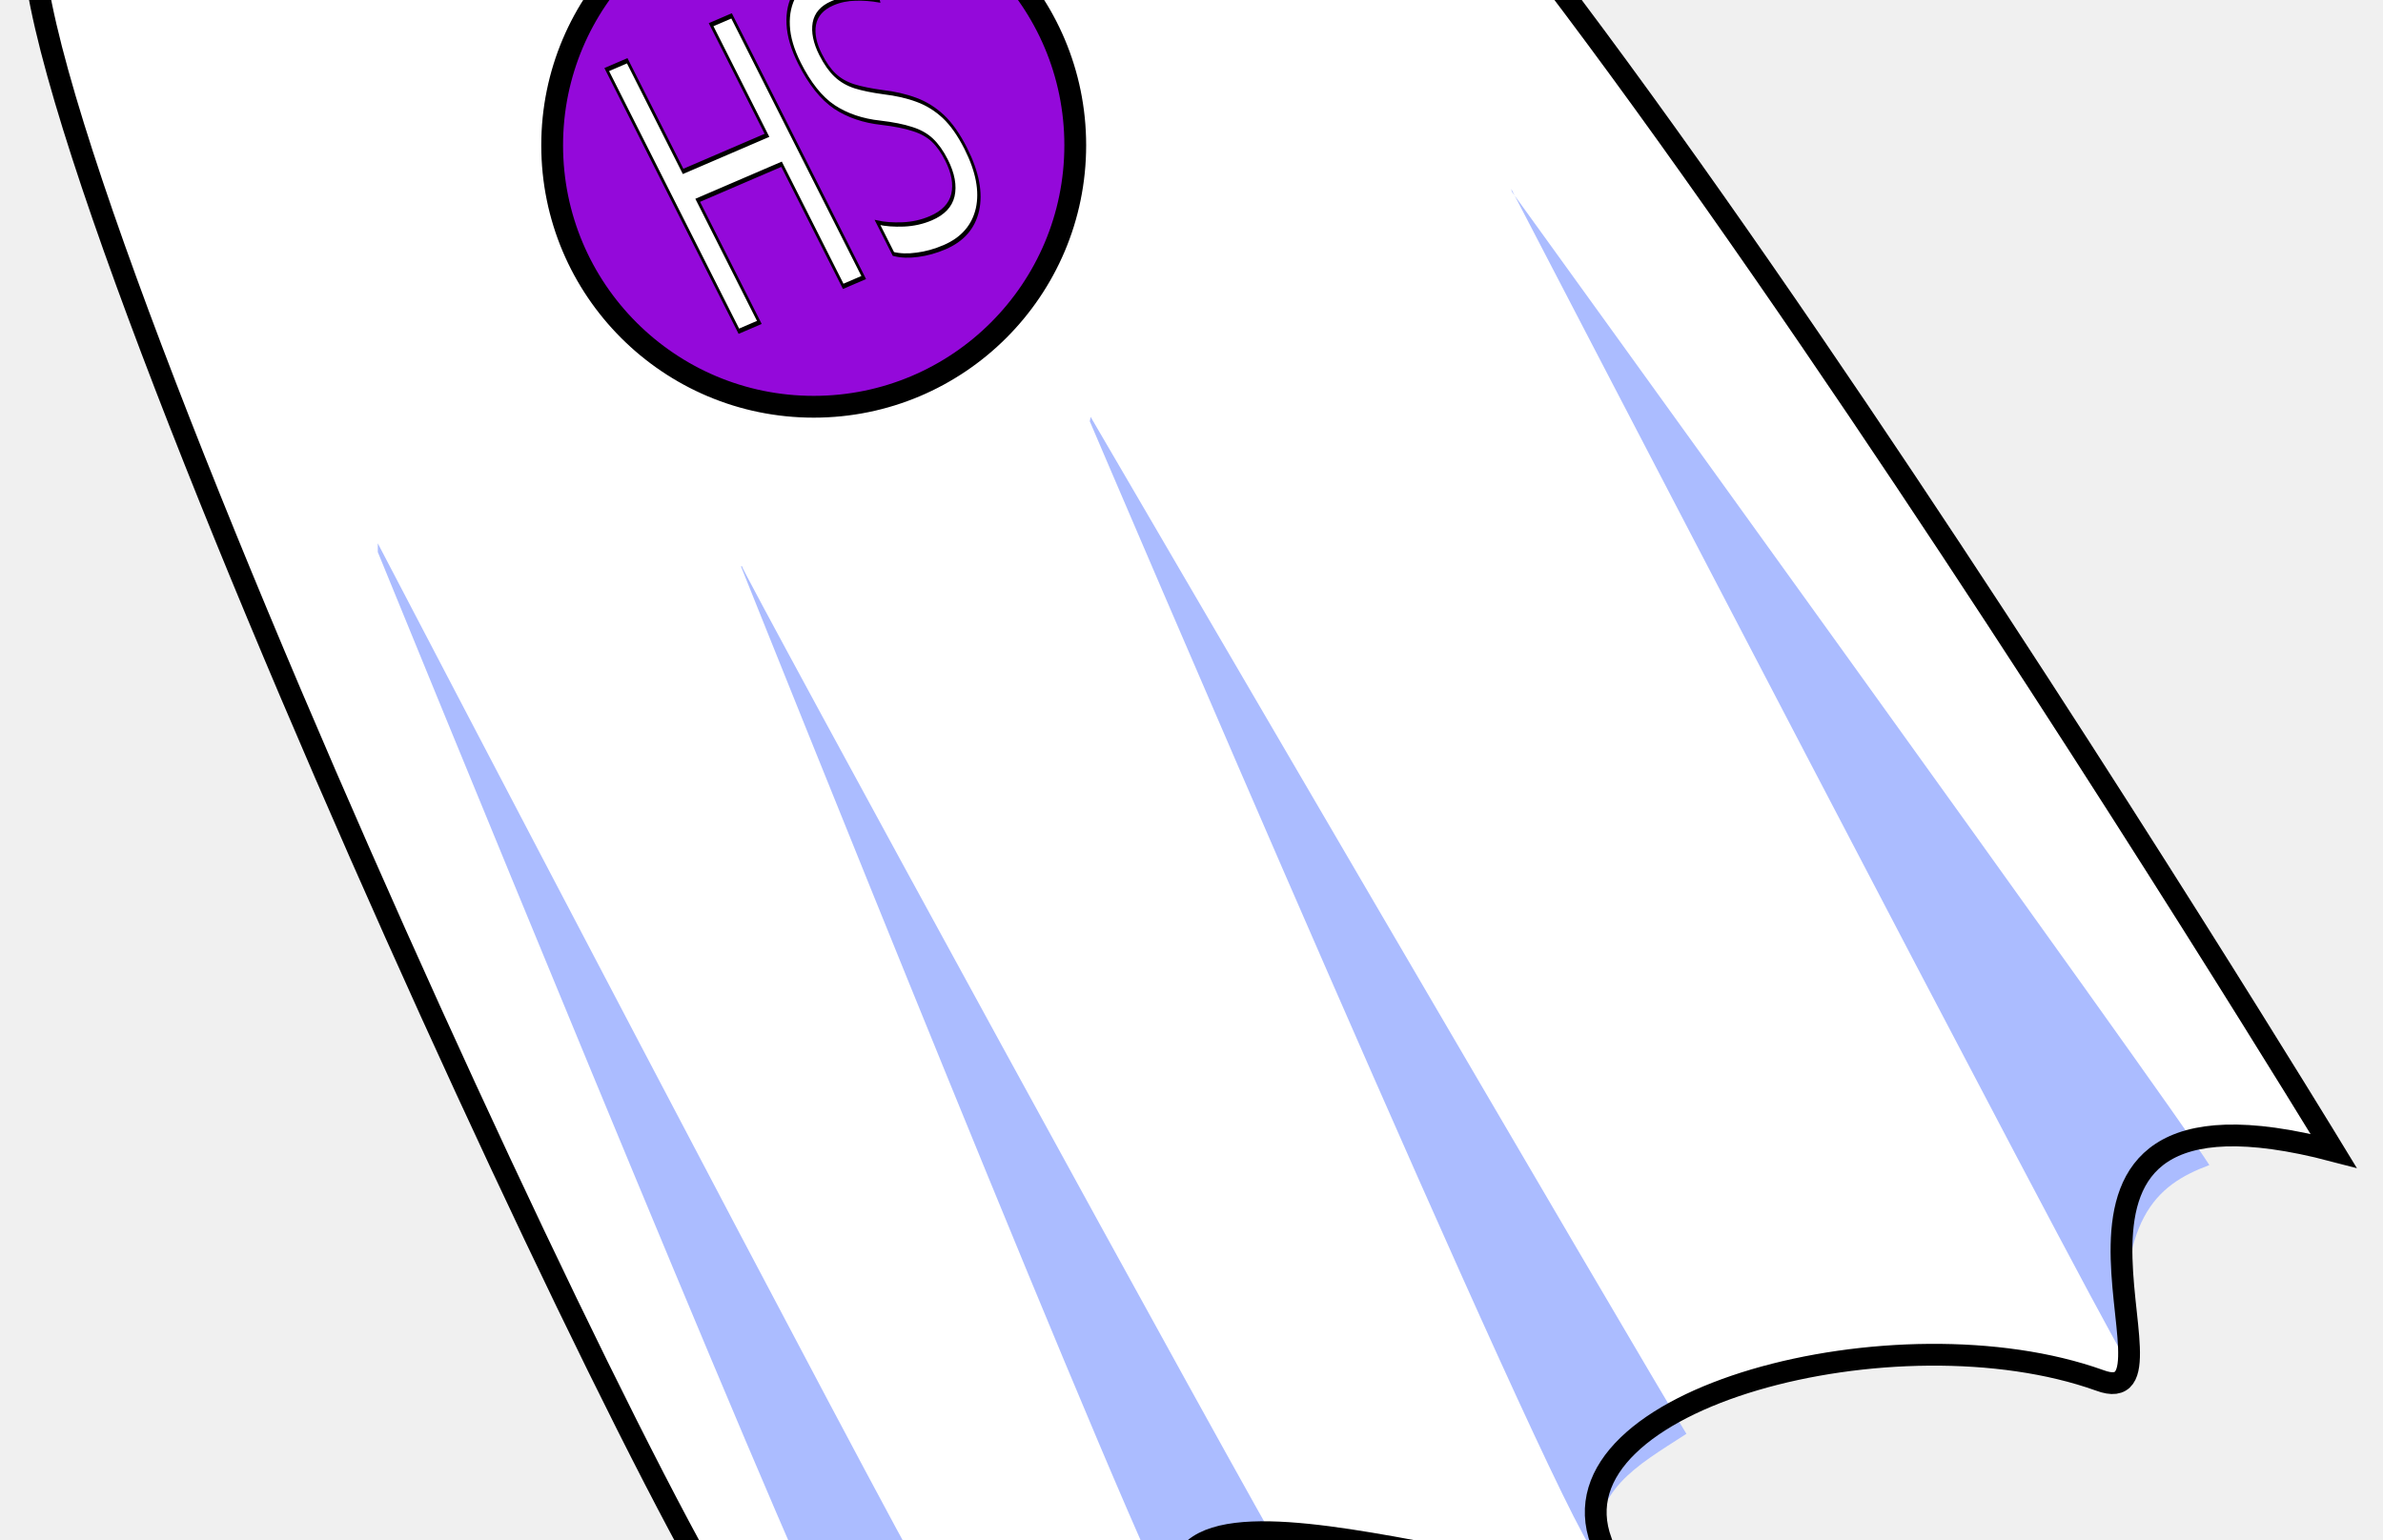
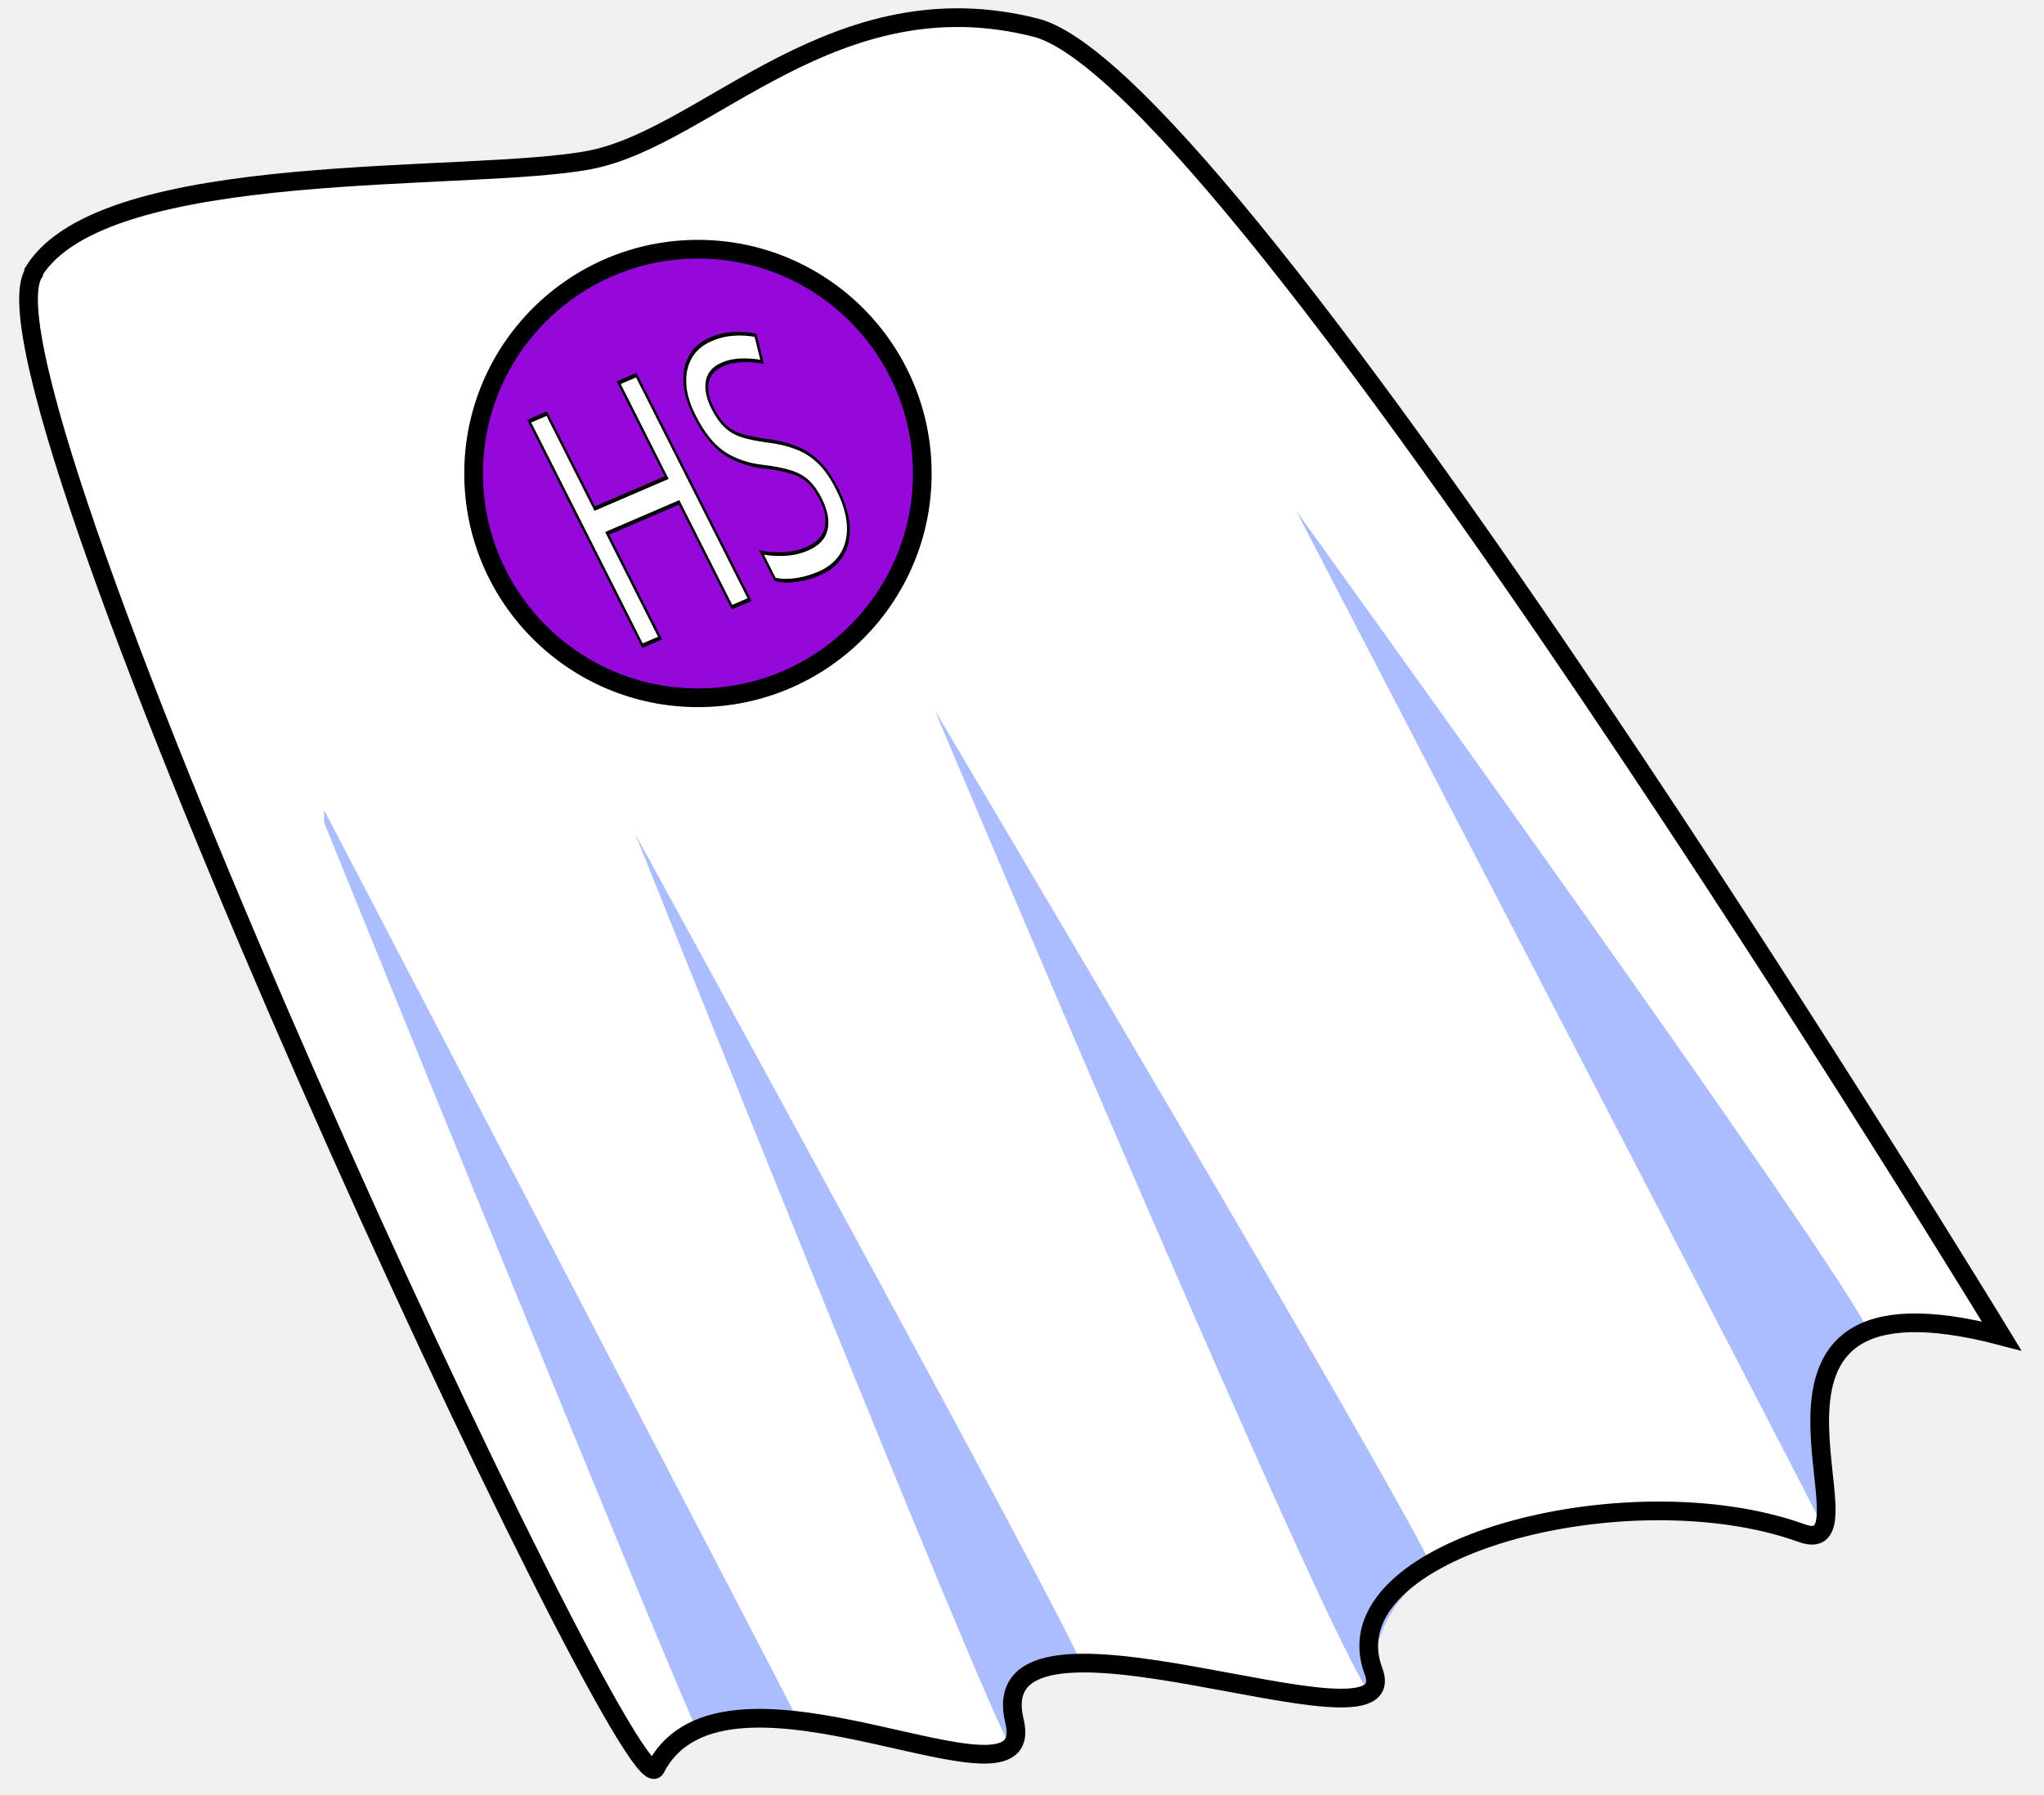
- <svg xmlns="http://www.w3.org/2000/svg" xmlns:xlink="http://www.w3.org/1999/xlink" id="hero-sheet-logo" version="1.1" viewBox="0 0 164 106" preserveAspectRatio="xMidYMid meet">
+ <svg xmlns="http://www.w3.org/2000/svg" xmlns:xlink="http://www.w3.org/1999/xlink" id="hero-sheet-logo" version="1.1" viewBox="0 0 164 144" preserveAspectRatio="xMidYMid meet" width="164px" height="144px">
  <defs>
-     <path id="cape" d="m 2.7,-6.2 c 5.67,-9.22 35.2,-7.11 44.7,-8.98 9.43,-1.87 19.6,-14.7 35.7,-10.6 16.1,4.09 77.5,105 77.5,105 -24.4,-6.40 -9.15,18.4 -16.1,15.8 -13.9,-4.98 -38,1.18 -34.3,11.1 2.85,7.47 -31.7,-7.8 -28.8,4.02 2.03,8.47 -23.2,-7.09 -28.8,3.78 -2.05,3.94 -55.5,-111 -49.9,-120 z" />
+     <path id="cape" d="m 2.7,21.8 c 5.67,-9.22 35.2,-7.11 44.7,-8.98 9.43,-1.87 19.6,-14.7 35.7,-10.6 16.1,4.09 77.5,105 77.5,105 -24.4,-6.40 -9.15,18.4 -16.1,15.8 -13.9,-4.98 -38,1.18 -34.3,11.1 2.85,7.47 -31.7,-7.8 -28.8,4.02 2.03,8.47 -23.2,-7.09 -28.8,3.78 -2.05,3.94 -55.5,-111 -49.9,-120 z" />
  </defs>
  <g>
    <style type="text/css">
      .cape-background{
      fill: #FFFFFF;
      }
      .cape-border {
      fill: none;
      stroke: #000000;
      stroke-width: 1.5;
      }
      .cape-wrinkle {
      fill: #abbcff;
      }
      .name-circle {
      fill: #9409da;
      stroke: #000000;
      stroke-width: 1.5;
      }
      .name-text {
      font-size: 22px;
      font-family: 'Arial Rounded MT Bold';
      fill: #ffffff;
      stroke: #000000;
      stroke-width: 0.25;
      }
    </style>
    <use xlink:href="#cape" class="cape-background" />
-     <path class="cape-wrinkle" d="m 26,38 c 0,0 29,71 31,74 1.8,-1.7 3,-2 7,-2.6 -2.5,-4 -38,-72 -38,-72 z" />
-     <path class="cape-wrinkle" d="m 51,39 c 0,0 28,70 30.251,72.76 -0.1,-4.5 4.3,-4.3 7.6,-3.8 -2.5,-4 -38,-69 -37.8,-69 z" />
-     <path class="cape-wrinkle" d="m 75,29 c 0,0 32,75 34.8,78 -0.1,-4.5 2.7,-6 6.26,-8.3 -2.5,-4 -41,-70 -41,-70 z" />
-     <path class="cape-wrinkle" d="m 104,13 c 0,0 40,77 42.3,80.6 -0.58,-9.7 2,-12 5.75,-13.4 -2.5,-4 -48,-67 -48,-67 z" />
+     <path class="cape-wrinkle" d="m26,66 c0,0 28,69 30,73 c1.8,-1.7 4,0 8,-1 c-2,-4 -38,-73 -38,-73 z" />
+     <path class="cape-wrinkle" d="m51,67 c0,0 28,70 30,73 c0,-5,3,-7,6,-6 c-2,-5,-36,-67,-36,-67 z" />
+     <path class="cape-wrinkle" d="m75,57 c0,0 32,76 35,79 c0,-5 2,-8 5,-10 c-2,-5 -40,-69 -40,-69 z" />
+     <path class="cape-wrinkle" d="m104,41 c0,0 40,77 42,81 c-1,-10 1,-14 4,-15 c-2,-5 -46,-66 -46,-66 z" />
    <use xlink:href="#cape" class="cape-border" />
-     <ellipse class="name-circle" ry="18" rx="18" cx="56" cy="10" />
-     <text class="name-text" transform="matrix(0.716,-0.308,0.579,1.147,0,0)" x="43" y="32">HS</text>
+     <ellipse class="name-circle" rx="18" ry="18" cx="56" cy="38" />
+     <text class="name-text" x="27" y="53" transform="matrix(0.716,-0.308,0.579,1.147,0,0)">HS</text>
  </g>
</svg>
